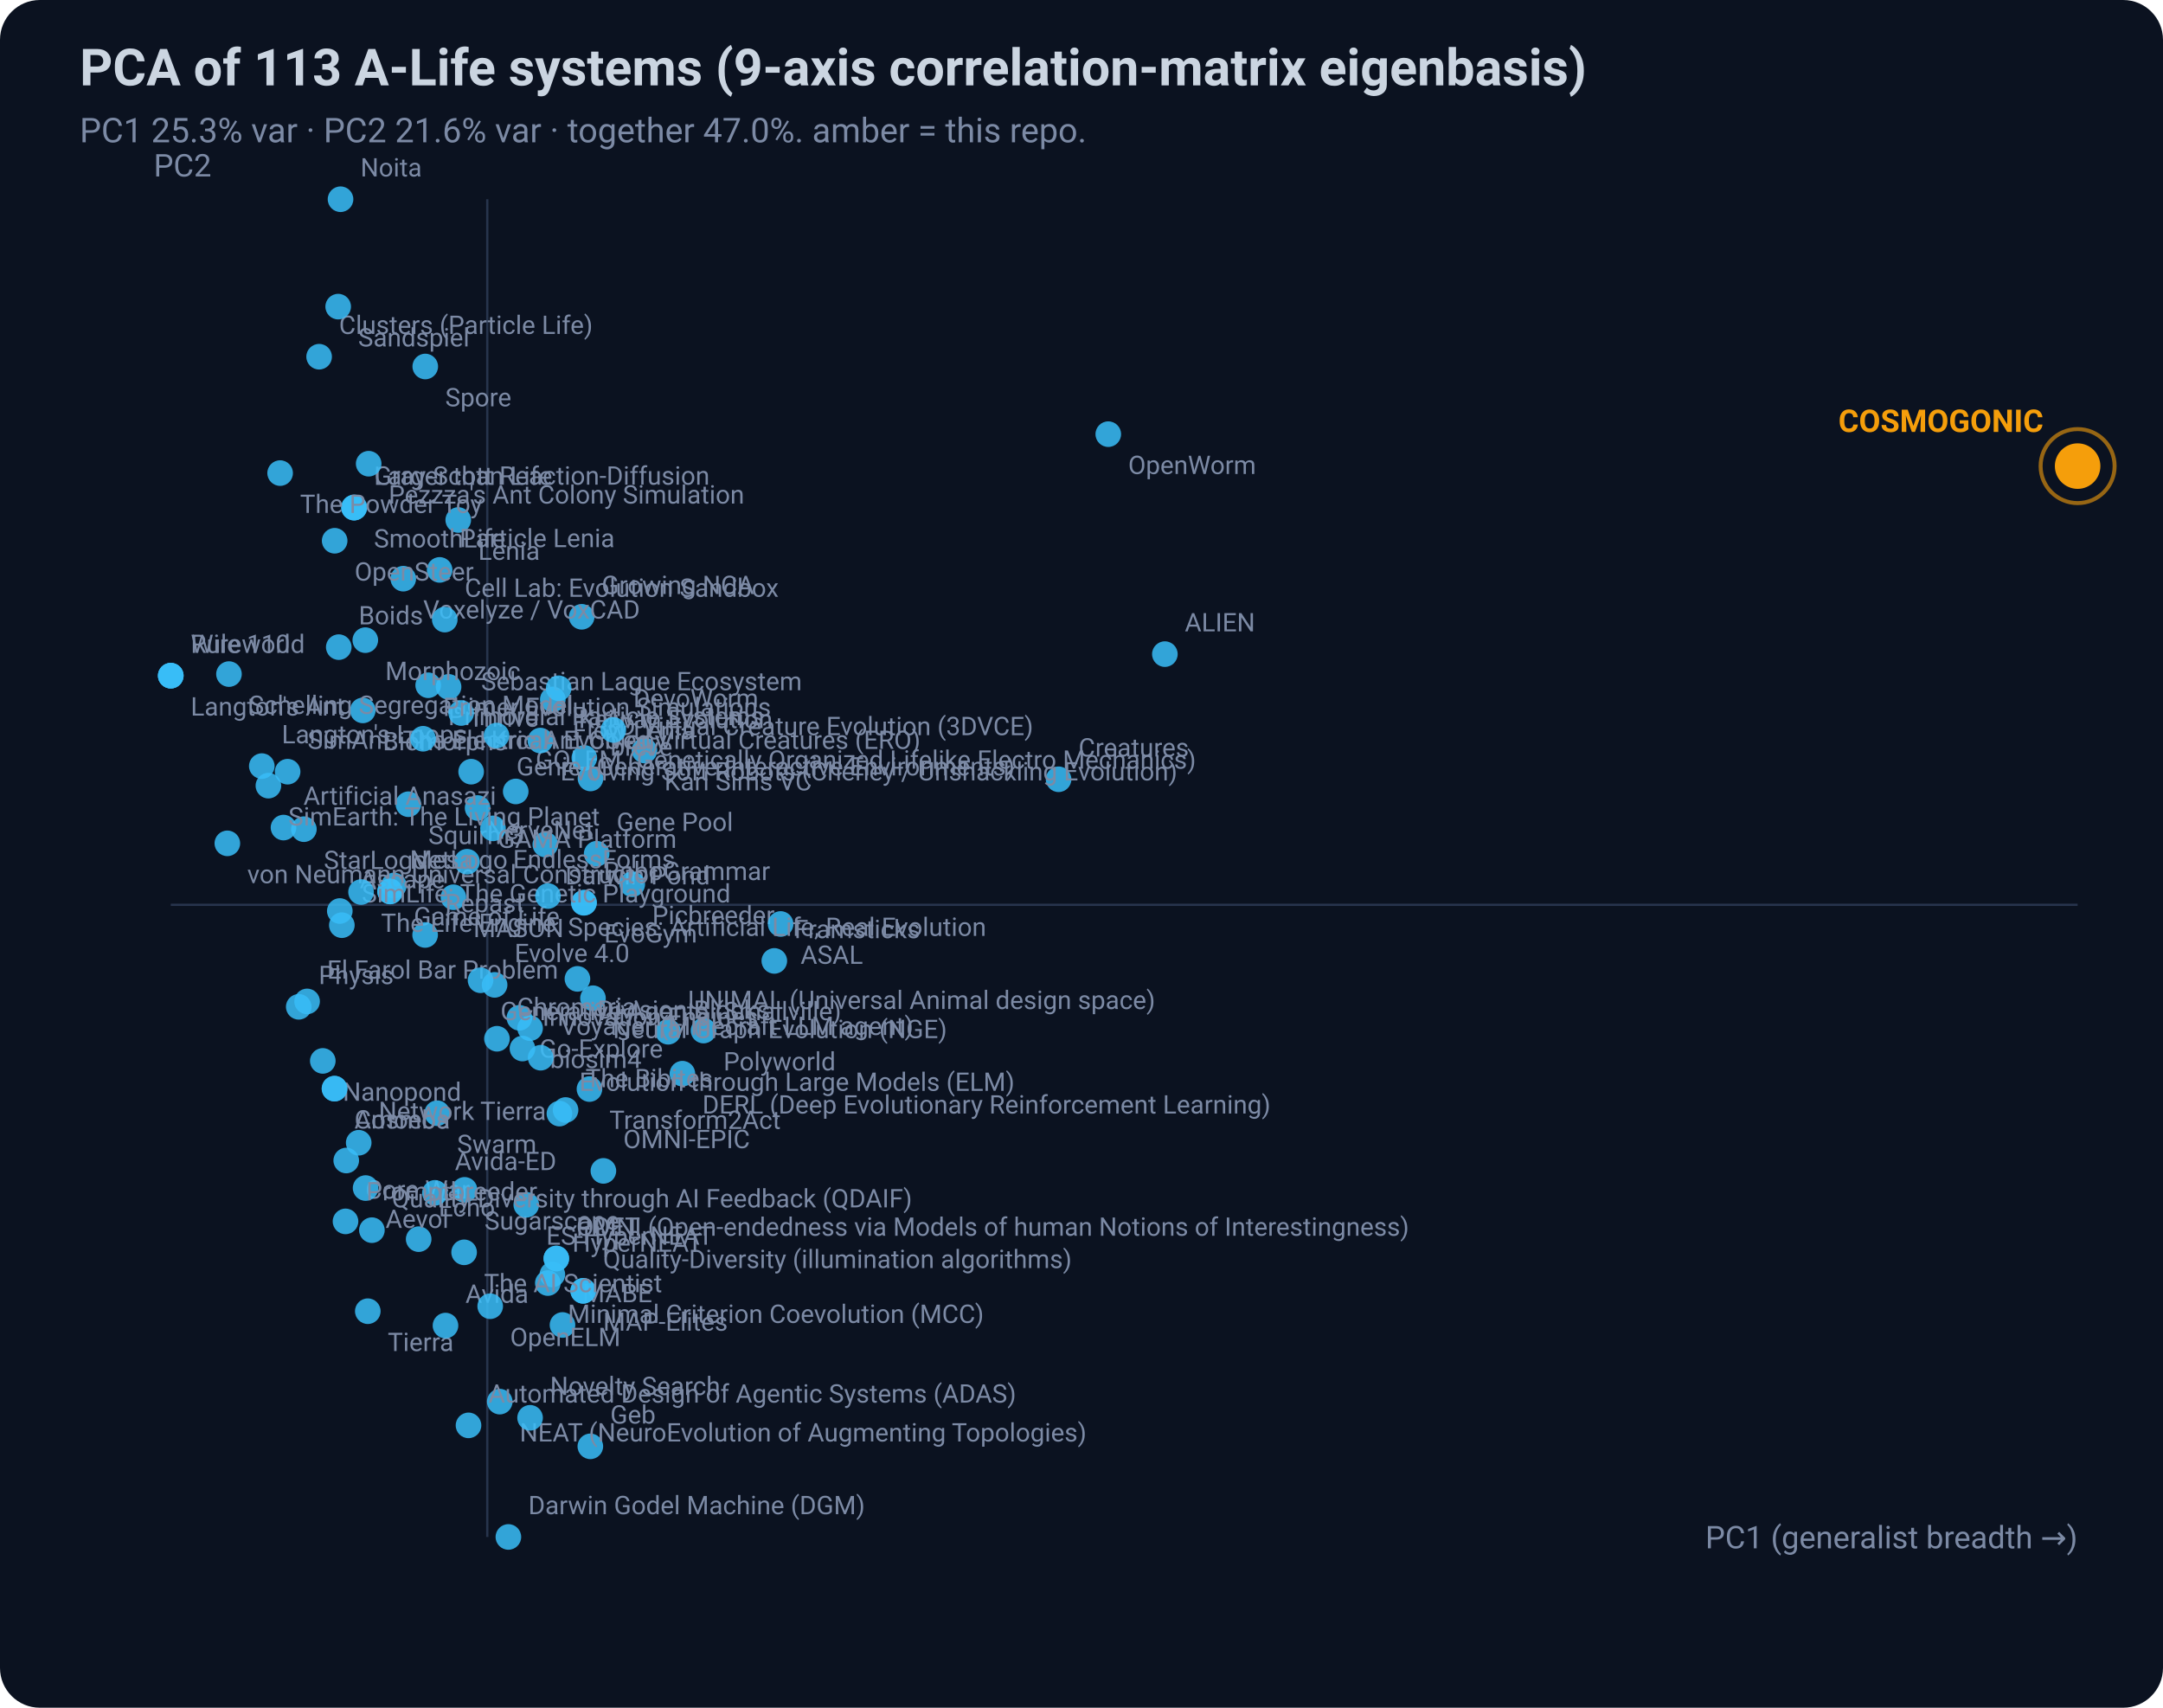
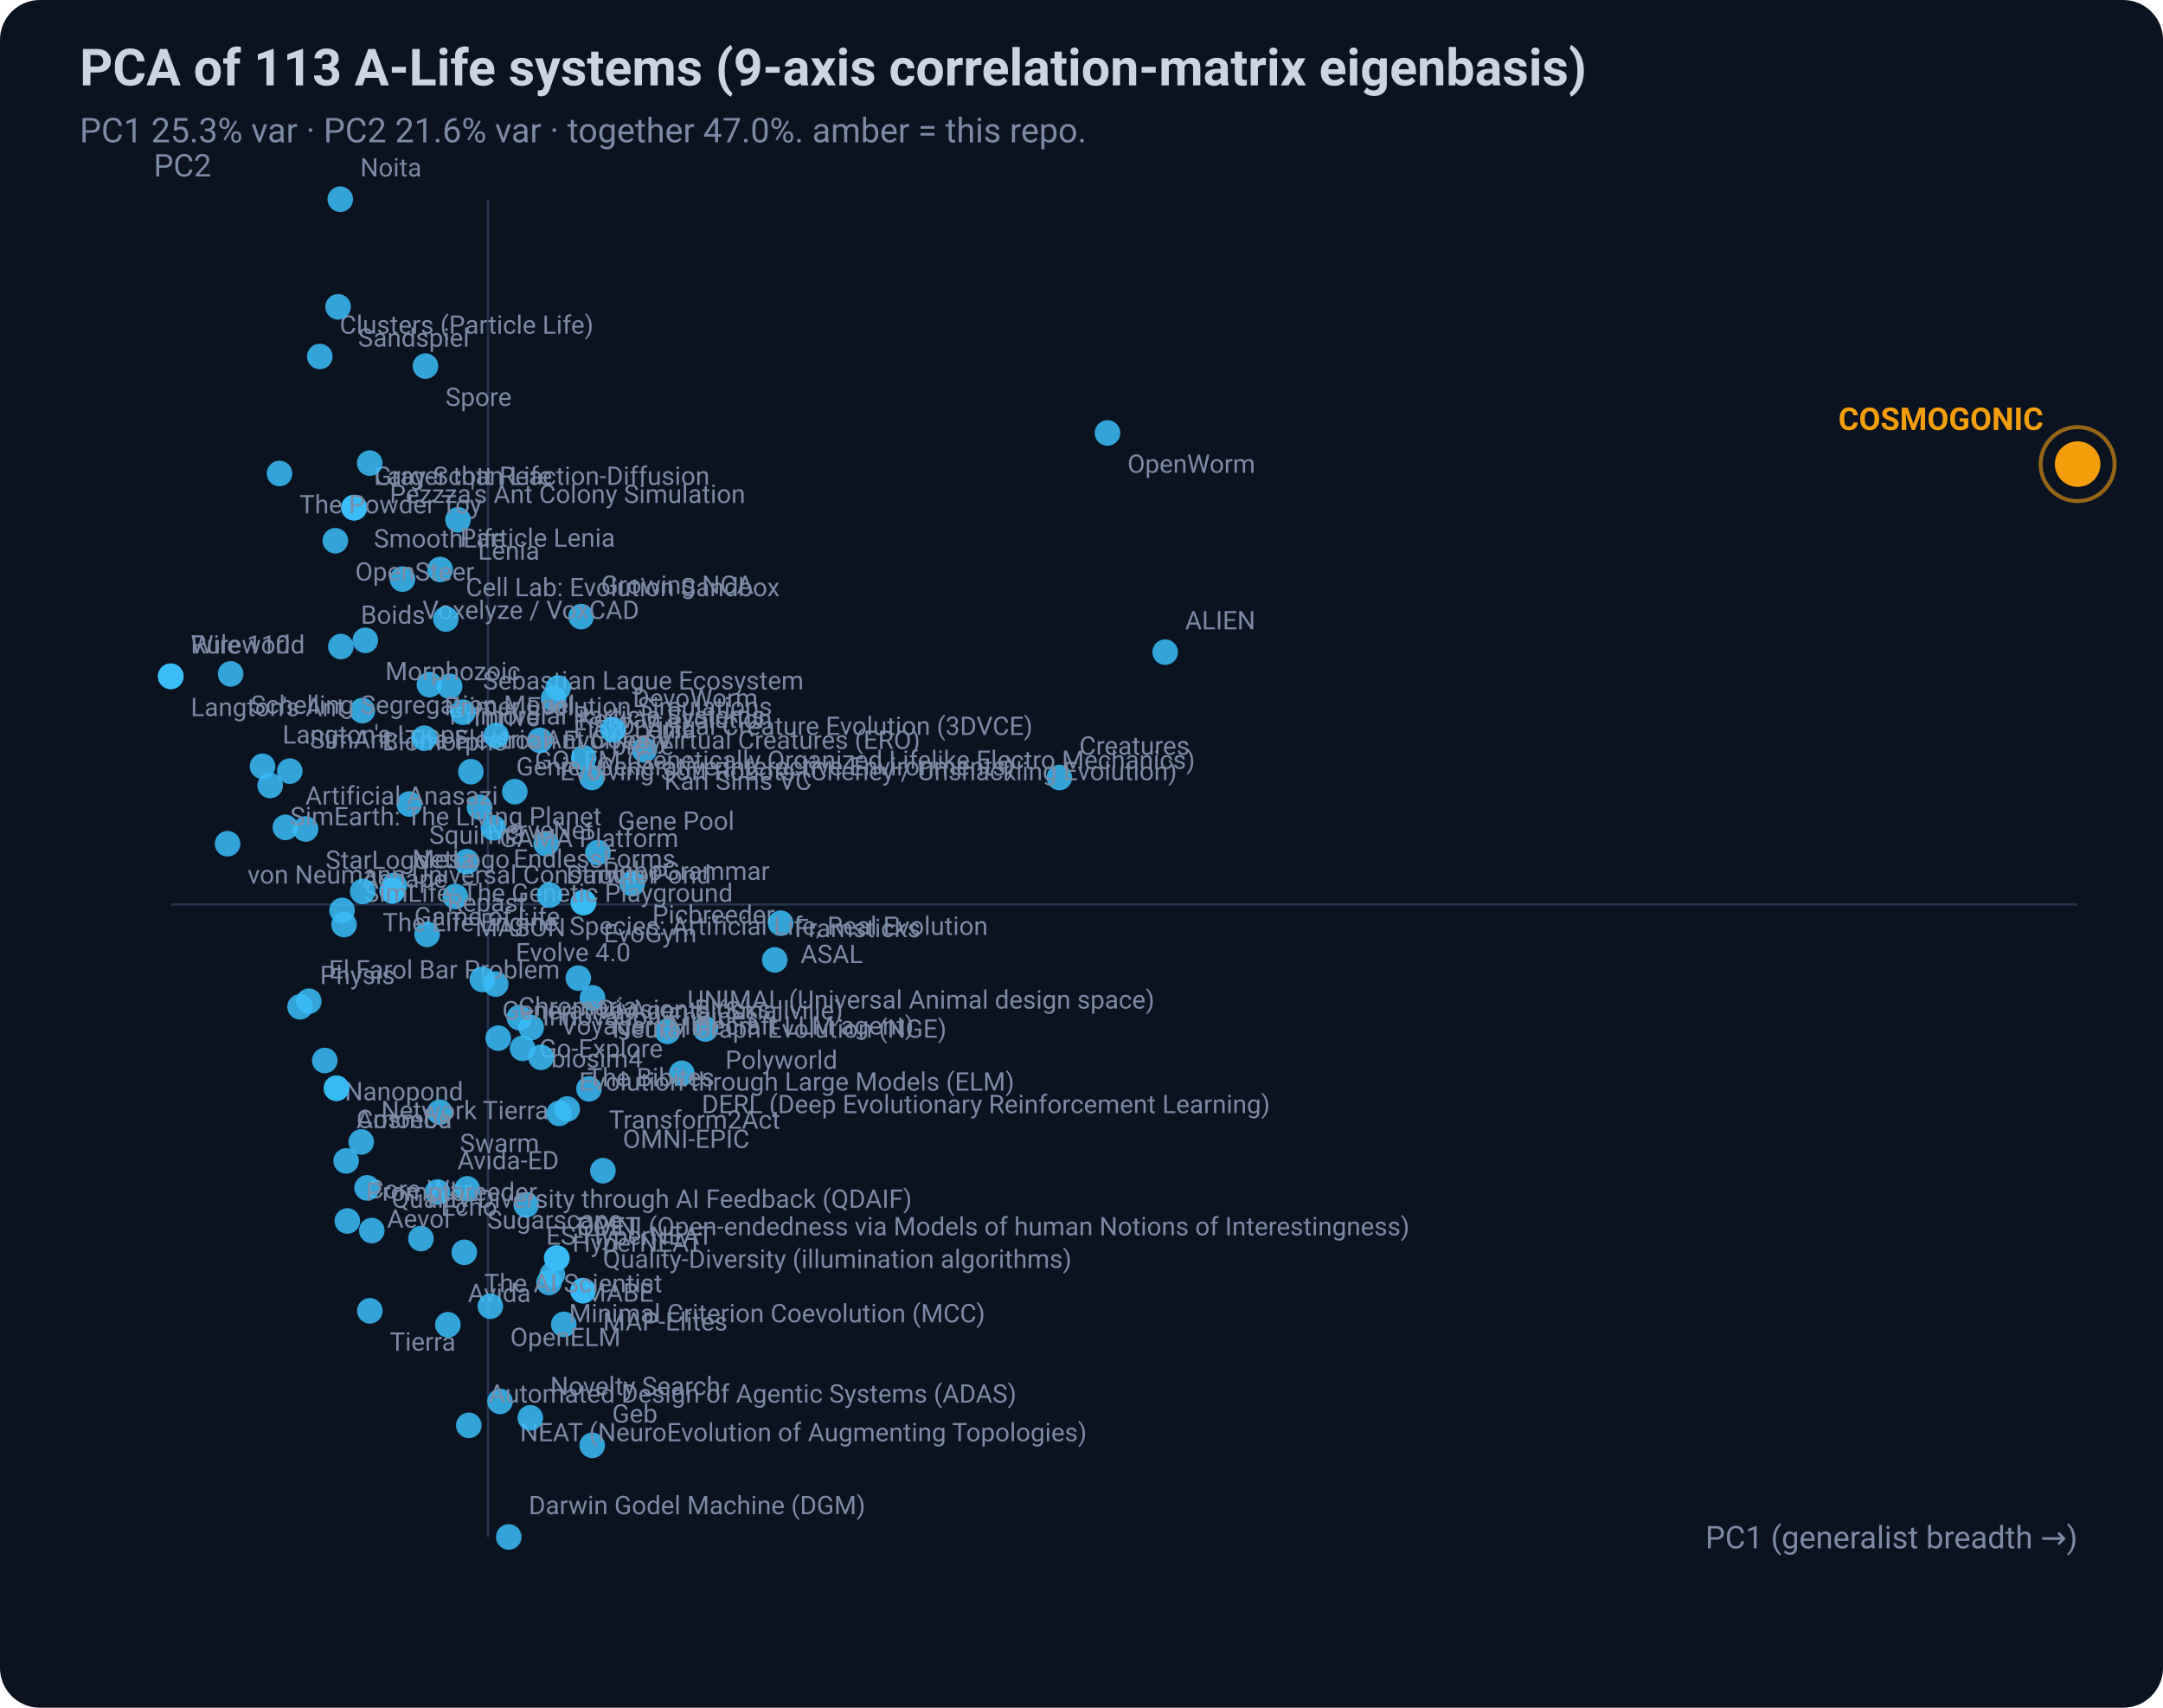
<svg xmlns="http://www.w3.org/2000/svg" viewBox="0 0 760 600" font-family="ui-sans-serif,system-ui,Segoe UI,Roboto,sans-serif" role="img" aria-label="PCA projection">
  <rect width="760" height="600" rx="14" fill="#0b1220" />
  <text x="28" y="30" fill="#cbd5e1" font-size="18" font-weight="700">PCA of 113 A-Life systems (9-axis correlation-matrix eigenbasis)</text>
  <text x="28" y="50" fill="#7c8aa5" font-size="12">PC1 25.3% var · PC2 21.6% var · together 47.0%. amber = this repo.</text>
-   <line x1="171.212" y1="70" x2="171.212" y2="540" stroke="#27344d" stroke-width="0.8" />
-   <line x1="60" y1="317.904" x2="730" y2="317.904" stroke="#27344d" stroke-width="0.8" />
+   <line x1="171.461" y1="70" x2="171.461" y2="540" stroke="#27344d" stroke-width="0.8" />
+   <line x1="60" y1="317.763" x2="730" y2="317.763" stroke="#27344d" stroke-width="0.8" />
  <text x="730" y="544" fill="#7c8aa5" font-size="11" text-anchor="end">PC1 (generalist breadth →)</text>
  <text x="54" y="62" fill="#7c8aa5" font-size="11">PC2</text>
-   <circle cx="730" cy="163.762" r="8" fill="#f59e0b" />
-   <circle cx="730" cy="163.762" r="13" fill="none" stroke="#f59e0b" stroke-width="1.4" opacity="0.6" />
-   <text x="718" y="151.762" fill="#f59e0b" font-size="11" font-weight="700" text-anchor="end">COSMOGONIC</text>
-   <circle cx="138.399" cy="311.101" r="4.5" fill="#38bdf8" opacity="0.85" />
-   <text x="145.399" y="325.101" fill="#7c8aa5" font-size="9">Game of Life</text>
-   <circle cx="119.031" cy="227.368" r="4.5" fill="#38bdf8" opacity="0.85" />
-   <text x="126.031" y="219.368" fill="#7c8aa5" font-size="9">Boids</text>
-   <circle cx="127.479" cy="249.599" r="4.5" fill="#38bdf8" opacity="0.85" />
-   <text x="134.479" y="263.599" fill="#7c8aa5" font-size="9">Biomorphs</text>
-   <circle cx="121.401" cy="429.127" r="4.5" fill="#38bdf8" opacity="0.85" />
-   <text x="128.401" y="421.127" fill="#7c8aa5" font-size="9">Core War</text>
-   <circle cx="129.23" cy="460.685" r="4.5" fill="#38bdf8" opacity="0.85" />
-   <text x="136.23" y="474.685" fill="#7c8aa5" font-size="9">Tierra</text>
-   <circle cx="156.531" cy="465.734" r="4.5" fill="#38bdf8" opacity="0.85" />
-   <text x="163.531" y="457.734" fill="#7c8aa5" font-size="9">Avida</text>
-   <circle cx="247.19" cy="362.084" r="4.5" fill="#38bdf8" opacity="0.85" />
-   <text x="254.19" y="376.084" fill="#7c8aa5" font-size="9">Polyworld</text>
-   <circle cx="272.07" cy="337.61" r="4.5" fill="#38bdf8" opacity="0.85" />
-   <text x="279.07" y="329.61" fill="#7c8aa5" font-size="9">Framsticks</text>
-   <circle cx="226.431" cy="263.694" r="4.5" fill="#38bdf8" opacity="0.85" />
-   <text x="233.431" y="277.694" fill="#7c8aa5" font-size="9">Karl Sims VC</text>
-   <circle cx="371.949" cy="273.793" r="4.5" fill="#38bdf8" opacity="0.85" />
-   <text x="378.949" y="265.793" fill="#7c8aa5" font-size="9">Creatures</text>
-   <circle cx="191.61" cy="296.725" r="4.5" fill="#38bdf8" opacity="0.85" />
-   <text x="198.61" y="310.725" fill="#7c8aa5" font-size="9">Darwin Pond</text>
-   <circle cx="209.639" cy="299.951" r="4.5" fill="#38bdf8" opacity="0.85" />
-   <text x="216.639" y="291.951" fill="#7c8aa5" font-size="9">Gene Pool</text>
-   <circle cx="163.227" cy="418.047" r="4.5" fill="#38bdf8" opacity="0.85" />
-   <text x="170.227" y="432.047" fill="#7c8aa5" font-size="9">Sugarscape</text>
-   <circle cx="147.105" cy="435.369" r="4.5" fill="#38bdf8" opacity="0.85" />
-   <text x="154.105" y="427.369" fill="#7c8aa5" font-size="9">Echo</text>
-   <circle cx="153.595" cy="391.118" r="4.5" fill="#38bdf8" opacity="0.85" />
-   <text x="160.595" y="405.118" fill="#7c8aa5" font-size="9">Swarm</text>
-   <circle cx="207.475" cy="273.512" r="4.5" fill="#38bdf8" opacity="0.85" />
-   <text x="214.475" y="265.512" fill="#7c8aa5" font-size="9">breve</text>
-   <circle cx="222.156" cy="310.68" r="4.5" fill="#38bdf8" opacity="0.85" />
-   <text x="229.156" y="324.68" fill="#7c8aa5" font-size="9">Picbreeder</text>
-   <circle cx="197.637" cy="465.524" r="4.5" fill="#38bdf8" opacity="0.85" />
-   <text x="204.637" y="457.524" fill="#7c8aa5" font-size="9">MABE</text>
-   <circle cx="161.013" cy="182.696" r="4.5" fill="#38bdf8" opacity="0.85" />
-   <text x="168.013" y="196.696" fill="#7c8aa5" font-size="9">Lenia</text>
-   <circle cx="204.385" cy="216.708" r="4.5" fill="#38bdf8" opacity="0.85" />
-   <text x="211.385" y="208.708" fill="#7c8aa5" font-size="9">Growing NCA</text>
-   <circle cx="389.411" cy="152.541" r="4.5" fill="#38bdf8" opacity="0.85" />
-   <text x="396.411" y="166.541" fill="#7c8aa5" font-size="9">OpenWorm</text>
-   <circle cx="195.473" cy="442.171" r="4.5" fill="#38bdf8" opacity="0.85" />
-   <text x="202.473" y="434.171" fill="#7c8aa5" font-size="9">POET</text>
-   <circle cx="205.26" cy="317.132" r="4.5" fill="#38bdf8" opacity="0.85" />
-   <text x="212.26" y="331.132" fill="#7c8aa5" font-size="9">EvoGym</text>
-   <circle cx="409.294" cy="229.822" r="4.5" fill="#38bdf8" opacity="0.85" />
-   <text x="416.294" y="221.822" fill="#7c8aa5" font-size="9">ALIEN</text>
-   <circle cx="274.285" cy="324.636" r="4.5" fill="#38bdf8" opacity="0.85" />
-   <text x="281.285" y="338.636" fill="#7c8aa5" font-size="9">ASAL</text>
-   <circle cx="60" cy="237.396" r="4.5" fill="#38bdf8" opacity="0.85" />
-   <text x="67" y="229.396" fill="#7c8aa5" font-size="9">Wireworld</text>
-   <circle cx="60" cy="237.396" r="4.5" fill="#38bdf8" opacity="0.85" />
-   <text x="67" y="251.396" fill="#7c8aa5" font-size="9">Langton's Ant</text>
-   <circle cx="91.988" cy="269.164" r="4.5" fill="#38bdf8" opacity="0.85" />
-   <text x="98.988" y="261.164" fill="#7c8aa5" font-size="9">Langton's Loops</text>
-   <circle cx="79.883" cy="296.304" r="4.5" fill="#38bdf8" opacity="0.85" />
-   <text x="86.883" y="310.304" fill="#7c8aa5" font-size="9">von Neumann Universal Constructor</text>
-   <circle cx="60" cy="237.396" r="4.5" fill="#38bdf8" opacity="0.85" />
-   <text x="67" y="229.396" fill="#7c8aa5" font-size="9">Rule 110</text>
-   <circle cx="124.388" cy="178.348" r="4.5" fill="#38bdf8" opacity="0.85" />
-   <text x="131.388" y="192.348" fill="#7c8aa5" font-size="9">SmoothLife</text>
-   <circle cx="124.388" cy="178.348" r="4.5" fill="#38bdf8" opacity="0.85" />
-   <text x="131.388" y="170.348" fill="#7c8aa5" font-size="9">Larger than Life</text>
-   <circle cx="194.237" cy="245.742" r="4.5" fill="#38bdf8" opacity="0.85" />
-   <text x="201.237" y="259.742" fill="#7c8aa5" font-size="9">Flow Lenia</text>
-   <circle cx="154.471" cy="200.228" r="4.5" fill="#38bdf8" opacity="0.85" />
-   <text x="161.471" y="192.228" fill="#7c8aa5" font-size="9">Particle Lenia</text>
-   <circle cx="150.453" cy="240.762" r="4.5" fill="#38bdf8" opacity="0.85" />
-   <text x="157.453" y="254.762" fill="#7c8aa5" font-size="9">Primordial Particle Systems</text>
-   <circle cx="124.543" cy="178.278" r="4.5" fill="#38bdf8" opacity="0.85" />
-   <text x="131.543" y="170.278" fill="#7c8aa5" font-size="9">Gray-Scott Reaction-Diffusion</text>
-   <circle cx="128.458" cy="417.416" r="4.5" fill="#38bdf8" opacity="0.85" />
-   <text x="135.458" y="431.416" fill="#7c8aa5" font-size="9">Aevol</text>
-   <circle cx="152.822" cy="419.099" r="4.5" fill="#38bdf8" opacity="0.85" />
-   <text x="159.822" y="411.099" fill="#7c8aa5" font-size="9">Avida-ED</text>
-   <circle cx="113.417" cy="372.744" r="4.5" fill="#38bdf8" opacity="0.85" />
-   <text x="120.417" y="386.744" fill="#7c8aa5" font-size="9">Nanopond</text>
-   <circle cx="104.969" cy="353.739" r="4.5" fill="#38bdf8" opacity="0.85" />
-   <text x="111.969" y="345.739" fill="#7c8aa5" font-size="9">Physis</text>
-   <circle cx="117.537" cy="382.492" r="4.5" fill="#38bdf8" opacity="0.85" />
-   <text x="124.537" y="396.492" fill="#7c8aa5" font-size="9">Cosmos</text>
-   <circle cx="207.424" cy="508.162" r="4.5" fill="#38bdf8" opacity="0.85" />
-   <text x="214.424" y="500.162" fill="#7c8aa5" font-size="9">Geb</text>
-   <circle cx="117.537" cy="382.492" r="4.5" fill="#38bdf8" opacity="0.85" />
-   <text x="124.537" y="396.492" fill="#7c8aa5" font-size="9">Amoeba</text>
-   <circle cx="173.787" cy="346.025" r="4.5" fill="#38bdf8" opacity="0.85" />
-   <text x="180.787" y="338.025" fill="#7c8aa5" font-size="9">Evolve 4.0</text>
-   <circle cx="143.499" cy="282.559" r="4.5" fill="#38bdf8" opacity="0.85" />
-   <text x="150.499" y="296.559" fill="#7c8aa5" font-size="9">Squirm3</text>
-   <circle cx="126.037" cy="401.497" r="4.5" fill="#38bdf8" opacity="0.85" />
-   <text x="133.037" y="393.497" fill="#7c8aa5" font-size="9">Network Tierra</text>
-   <circle cx="186.253" cy="361.243" r="4.5" fill="#38bdf8" opacity="0.85" />
-   <text x="193.253" y="375.243" fill="#7c8aa5" font-size="9">biosim4</text>
-   <circle cx="181.205" cy="278.071" r="4.5" fill="#38bdf8" opacity="0.85" />
-   <text x="188.205" y="270.071" fill="#7c8aa5" font-size="9">GOLEM (Genetically Organized Lifelike Electro Mechanics)</text>
-   <circle cx="141.696" cy="203.314" r="4.5" fill="#38bdf8" opacity="0.85" />
-   <text x="148.696" y="217.314" fill="#7c8aa5" font-size="9">Voxelyze / VoxCAD</text>
-   <circle cx="205.312" cy="266.289" r="4.5" fill="#38bdf8" opacity="0.85" />
-   <text x="212.312" y="258.289" fill="#7c8aa5" font-size="9">3D Virtual Creature Evolution (3DVCE)</text>
-   <circle cx="239.772" cy="377.232" r="4.5" fill="#38bdf8" opacity="0.85" />
-   <text x="246.772" y="391.232" fill="#7c8aa5" font-size="9">DERL (Deep Evolutionary Reinforcement Learning)</text>
-   <circle cx="234.776" cy="362.505" r="4.5" fill="#38bdf8" opacity="0.85" />
-   <text x="241.776" y="354.505" fill="#7c8aa5" font-size="9">UNIMAL (Universal Animal design space)</text>
-   <circle cx="189.859" cy="260.188" r="4.5" fill="#38bdf8" opacity="0.85" />
-   <text x="196.859" y="274.188" fill="#7c8aa5" font-size="9">Evolving Soft Robots (Cheney / Unshackling Evolution)</text>
-   <circle cx="205.106" cy="317.202" r="4.5" fill="#38bdf8" opacity="0.85" />
-   <text x="212.106" y="309.202" fill="#7c8aa5" font-size="9">RoboGrammar</text>
-   <circle cx="207.115" cy="382.632" r="4.5" fill="#38bdf8" opacity="0.85" />
-   <text x="214.115" y="396.632" fill="#7c8aa5" font-size="9">Transform2Act</text>
-   <circle cx="164.103" cy="302.756" r="4.5" fill="#38bdf8" opacity="0.85" />
-   <text x="171.103" y="294.756" fill="#7c8aa5" font-size="9">NerveNet</text>
-   <circle cx="208.351" cy="350.724" r="4.5" fill="#38bdf8" opacity="0.85" />
-   <text x="215.351" y="364.724" fill="#7c8aa5" font-size="9">Neural Graph Evolution (NGE)</text>
-   <circle cx="165.545" cy="271.128" r="4.5" fill="#38bdf8" opacity="0.85" />
-   <text x="172.545" y="263.128" fill="#7c8aa5" font-size="9">Krcah Evolved Virtual Creatures (ERO)</text>
-   <circle cx="175.59" cy="492.453" r="4.5" fill="#38bdf8" opacity="0.85" />
-   <text x="182.59" y="506.453" fill="#7c8aa5" font-size="9">NEAT (NeuroEvolution of Augmenting Topologies)</text>
-   <circle cx="194.082" cy="447.781" r="4.5" fill="#38bdf8" opacity="0.85" />
-   <text x="201.082" y="439.781" fill="#7c8aa5" font-size="9">HyperNEAT</text>
-   <circle cx="184.914" cy="423.306" r="4.5" fill="#38bdf8" opacity="0.85" />
-   <text x="191.914" y="437.306" fill="#7c8aa5" font-size="9">ES-HyperNEAT</text>
-   <circle cx="186.253" cy="498.133" r="4.5" fill="#38bdf8" opacity="0.85" />
-   <text x="193.253" y="490.133" fill="#7c8aa5" font-size="9">Novelty Search</text>
-   <circle cx="204.9" cy="453.532" r="4.5" fill="#38bdf8" opacity="0.85" />
-   <text x="211.9" y="467.532" fill="#7c8aa5" font-size="9">MAP-Elites</text>
-   <circle cx="204.9" cy="453.532" r="4.5" fill="#38bdf8" opacity="0.85" />
-   <text x="211.9" y="445.532" fill="#7c8aa5" font-size="9">Quality-Diversity (illumination algorithms)</text>
-   <circle cx="182.493" cy="357.596" r="4.5" fill="#38bdf8" opacity="0.85" />
-   <text x="189.493" y="371.596" fill="#7c8aa5" font-size="9">Go-Explore</text>
-   <circle cx="195.473" cy="442.171" r="4.5" fill="#38bdf8" opacity="0.85" />
-   <text x="202.473" y="434.171" fill="#7c8aa5" font-size="9">OMNI (Open-endedness via Models of human Notions of Interestingness)</text>
-   <circle cx="192.486" cy="450.797" r="4.5" fill="#38bdf8" opacity="0.85" />
-   <text x="199.486" y="464.797" fill="#7c8aa5" font-size="9">Minimal Criterion Coevolution (MCC)</text>
-   <circle cx="183.574" cy="368.396" r="4.5" fill="#38bdf8" opacity="0.85" />
-   <text x="190.574" y="360.396" fill="#7c8aa5" font-size="9">Innovation Engines</text>
-   <circle cx="173.221" cy="291.044" r="4.5" fill="#38bdf8" opacity="0.85" />
-   <text x="180.221" y="305.044" fill="#7c8aa5" font-size="9">EndlessForms</text>
-   <circle cx="137.06" cy="313.205" r="4.5" fill="#38bdf8" opacity="0.85" />
-   <text x="144.06" y="305.205" fill="#7c8aa5" font-size="9">NetLogo</text>
-   <circle cx="159.313" cy="315.239" r="4.5" fill="#38bdf8" opacity="0.85" />
-   <text x="166.313" y="329.239" fill="#7c8aa5" font-size="9">MASON</text>
-   <circle cx="149.371" cy="328.493" r="4.5" fill="#38bdf8" opacity="0.85" />
-   <text x="156.371" y="320.493" fill="#7c8aa5" font-size="9">Repast</text>
-   <circle cx="106.772" cy="291.325" r="4.5" fill="#38bdf8" opacity="0.85" />
-   <text x="113.772" y="305.325" fill="#7c8aa5" font-size="9">StarLogo</text>
-   <circle cx="119.392" cy="320.078" r="4.5" fill="#38bdf8" opacity="0.85" />
-   <text x="126.392" y="312.078" fill="#7c8aa5" font-size="9">Ascape</text>
-   <circle cx="167.812" cy="283.891" r="4.5" fill="#38bdf8" opacity="0.85" />
-   <text x="174.812" y="297.891" fill="#7c8aa5" font-size="9">GAMA Platform</text>
-   <circle cx="137.06" cy="313.205" r="4.5" fill="#38bdf8" opacity="0.85" />
-   <text x="144.06" y="305.205" fill="#7c8aa5" font-size="9">Mesa</text>
-   <circle cx="117.589" cy="189.99" r="4.5" fill="#38bdf8" opacity="0.85" />
-   <text x="124.589" y="203.99" fill="#7c8aa5" font-size="9">OpenSteer</text>
-   <circle cx="99.612" cy="290.764" r="4.5" fill="#38bdf8" opacity="0.85" />
-   <text x="106.612" y="282.764" fill="#7c8aa5" font-size="9">Artificial Anasazi</text>
-   <circle cx="80.45" cy="236.835" r="4.5" fill="#38bdf8" opacity="0.85" />
-   <text x="87.45" y="250.835" fill="#7c8aa5" font-size="9">Schelling Segregation Model</text>
-   <circle cx="107.905" cy="351.846" r="4.5" fill="#38bdf8" opacity="0.85" />
-   <text x="114.905" y="343.846" fill="#7c8aa5" font-size="9">El Farol Bar Problem</text>
-   <circle cx="149.423" cy="128.768" r="4.5" fill="#38bdf8" opacity="0.85" />
-   <text x="156.423" y="142.768" fill="#7c8aa5" font-size="9">Spore</text>
-   <circle cx="120.113" cy="325.057" r="4.5" fill="#38bdf8" opacity="0.85" />
-   <text x="127.113" y="317.057" fill="#7c8aa5" font-size="9">SimLife: The Genetic Playground</text>
-   <circle cx="94.306" cy="276.037" r="4.5" fill="#38bdf8" opacity="0.85" />
-   <text x="101.306" y="290.037" fill="#7c8aa5" font-size="9">SimEarth: The Living Planet</text>
-   <circle cx="101.054" cy="271.128" r="4.5" fill="#38bdf8" opacity="0.85" />
-   <text x="108.054" y="263.128" fill="#7c8aa5" font-size="9">SimAnt: The Electric Ant Colony</text>
-   <circle cx="157.613" cy="241.323" r="4.5" fill="#38bdf8" opacity="0.85" />
-   <text x="164.613" y="255.323" fill="#7c8aa5" font-size="9">Thrive</text>
-   <circle cx="156.274" cy="217.69" r="4.5" fill="#38bdf8" opacity="0.85" />
-   <text x="163.274" y="209.69" fill="#7c8aa5" font-size="9">Cell Lab: Evolution Sandbox</text>
-   <circle cx="192.537" cy="314.818" r="4.5" fill="#38bdf8" opacity="0.85" />
-   <text x="199.537" y="328.818" fill="#7c8aa5" font-size="9">Species: Artificial Life, Real Evolution</text>
-   <circle cx="198.718" cy="389.996" r="4.5" fill="#38bdf8" opacity="0.85" />
-   <text x="205.718" y="381.996" fill="#7c8aa5" font-size="9">The Bibites</text>
-   <circle cx="98.427" cy="166.216" r="4.5" fill="#38bdf8" opacity="0.85" />
-   <text x="105.427" y="180.216" fill="#7c8aa5" font-size="9">The Powder Toy</text>
-   <circle cx="119.649" cy="70" r="4.5" fill="#38bdf8" opacity="0.85" />
-   <text x="126.649" y="62" fill="#7c8aa5" font-size="9">Noita</text>
-   <circle cx="126.861" cy="313.415" r="4.5" fill="#38bdf8" opacity="0.85" />
-   <text x="133.861" y="327.415" fill="#7c8aa5" font-size="9">The Life Engine</text>
-   <circle cx="112.129" cy="125.331" r="4.5" fill="#38bdf8" opacity="0.85" />
-   <text x="119.129" y="117.331" fill="#7c8aa5" font-size="9">Clusters (Particle Life)</text>
-   <circle cx="118.825" cy="107.729" r="4.5" fill="#38bdf8" opacity="0.85" />
-   <text x="125.825" y="121.729" fill="#7c8aa5" font-size="9">Sandspiel</text>
-   <circle cx="162.043" cy="250.51" r="4.5" fill="#38bdf8" opacity="0.85" />
-   <text x="169.043" y="242.51" fill="#7c8aa5" font-size="9">Sebastian Lague Ecosystem</text>
-   <circle cx="129.539" cy="162.92" r="4.5" fill="#38bdf8" opacity="0.85" />
-   <text x="136.539" y="176.92" fill="#7c8aa5" font-size="9">Pezzza's Ant Colony Simulation</text>
-   <circle cx="148.65" cy="259.557" r="4.5" fill="#38bdf8" opacity="0.85" />
-   <text x="155.65" y="251.557" fill="#7c8aa5" font-size="9">Primer Evolution Simulations</text>
-   <circle cx="196.297" cy="241.814" r="4.5" fill="#38bdf8" opacity="0.85" />
-   <text x="203.297" y="255.814" fill="#7c8aa5" font-size="9">Keiwan Evolution</text>
-   <circle cx="215.511" cy="256.471" r="4.5" fill="#38bdf8" opacity="0.85" />
-   <text x="222.511" y="248.471" fill="#7c8aa5" font-size="9">DevoWorm</text>
-   <circle cx="128.355" cy="224.913" r="4.5" fill="#38bdf8" opacity="0.85" />
-   <text x="135.355" y="238.913" fill="#7c8aa5" font-size="9">Morphozoic</text>
-   <circle cx="174.611" cy="364.96" r="4.5" fill="#38bdf8" opacity="0.85" />
-   <text x="181.611" y="356.96" fill="#7c8aa5" font-size="9">Chromaria</text>
-   <circle cx="202.891" cy="343.921" r="4.5" fill="#38bdf8" opacity="0.85" />
-   <text x="209.891" y="357.921" fill="#7c8aa5" font-size="9">Division Blocks</text>
-   <circle cx="189.962" cy="371.622" r="4.5" fill="#38bdf8" opacity="0.85" />
-   <text x="196.962" y="363.622" fill="#7c8aa5" font-size="9">Voyager (Minecraft LLM agent)</text>
-   <circle cx="168.842" cy="344.412" r="4.5" fill="#38bdf8" opacity="0.85" />
-   <text x="175.842" y="358.412" fill="#7c8aa5" font-size="9">Generative Agents (Smallville)</text>
-   <circle cx="212.008" cy="411.385" r="4.5" fill="#38bdf8" opacity="0.85" />
-   <text x="219.008" y="403.385" fill="#7c8aa5" font-size="9">OMNI-EPIC</text>
-   <circle cx="174.457" cy="258.435" r="4.5" fill="#38bdf8" opacity="0.85" />
-   <text x="181.457" y="272.435" fill="#7c8aa5" font-size="9">Genie (Generative Interactive Environments)</text>
-   <circle cx="196.555" cy="391.258" r="4.5" fill="#38bdf8" opacity="0.85" />
-   <text x="203.555" y="383.258" fill="#7c8aa5" font-size="9">Evolution through Large Models (ELM)</text>
-   <circle cx="172.242" cy="458.932" r="4.5" fill="#38bdf8" opacity="0.85" />
-   <text x="179.242" y="472.932" fill="#7c8aa5" font-size="9">OpenELM</text>
-   <circle cx="164.618" cy="500.798" r="4.5" fill="#38bdf8" opacity="0.85" />
-   <text x="171.618" y="492.798" fill="#7c8aa5" font-size="9">Automated Design of Agentic Systems (ADAS)</text>
-   <circle cx="163.073" cy="439.997" r="4.5" fill="#38bdf8" opacity="0.85" />
-   <text x="170.073" y="453.997" fill="#7c8aa5" font-size="9">The AI Scientist</text>
-   <circle cx="178.629" cy="540" r="4.5" fill="#38bdf8" opacity="0.85" />
-   <text x="185.629" y="532" fill="#7c8aa5" font-size="9">Darwin Godel Machine (DGM)</text>
-   <circle cx="121.658" cy="407.738" r="4.5" fill="#38bdf8" opacity="0.85" />
-   <text x="128.658" y="421.738" fill="#7c8aa5" font-size="9">Promptbreeder</text>
-   <circle cx="130.673" cy="432.213" r="4.5" fill="#38bdf8" opacity="0.85" />
-   <text x="137.673" y="424.213" fill="#7c8aa5" font-size="9">Quality-Diversity through AI Feedback (QDAIF)</text>
+   <circle cx="730" cy="163.06" r="8" fill="#f59e0b" />
+   <circle cx="730" cy="163.06" r="13" fill="none" stroke="#f59e0b" stroke-width="1.4" opacity="0.6" />
+   <text x="718" y="151.06" fill="#f59e0b" font-size="11" font-weight="700" text-anchor="end">COSMOGONIC</text>
+   <circle cx="138.542" cy="311.101" r="4.5" fill="#38bdf8" opacity="0.85" />
+   <text x="145.542" y="325.101" fill="#7c8aa5" font-size="9">Game of Life</text>
+   <circle cx="119.768" cy="227.158" r="4.5" fill="#38bdf8" opacity="0.85" />
+   <text x="126.768" y="219.158" fill="#7c8aa5" font-size="9">Boids</text>
+   <circle cx="127.329" cy="249.669" r="4.5" fill="#38bdf8" opacity="0.85" />
+   <text x="134.329" y="263.669" fill="#7c8aa5" font-size="9">Biomorphs</text>
+   <circle cx="122.031" cy="428.987" r="4.5" fill="#38bdf8" opacity="0.85" />
+   <text x="129.031" y="420.987" fill="#7c8aa5" font-size="9">Core War</text>
+   <circle cx="129.952" cy="460.545" r="4.5" fill="#38bdf8" opacity="0.85" />
+   <text x="136.952" y="474.545" fill="#7c8aa5" font-size="9">Tierra</text>
+   <circle cx="157.368" cy="465.454" r="4.5" fill="#38bdf8" opacity="0.85" />
+   <text x="164.368" y="457.454" fill="#7c8aa5" font-size="9">Avida</text>
+   <circle cx="247.843" cy="361.523" r="4.5" fill="#38bdf8" opacity="0.85" />
+   <text x="254.843" y="375.523" fill="#7c8aa5" font-size="9">Polyworld</text>
+   <circle cx="272.223" cy="337.259" r="4.5" fill="#38bdf8" opacity="0.85" />
+   <text x="279.223" y="329.259" fill="#7c8aa5" font-size="9">Framsticks</text>
+   <circle cx="226.394" cy="263.484" r="4.5" fill="#38bdf8" opacity="0.85" />
+   <text x="233.394" y="277.484" fill="#7c8aa5" font-size="9">Karl Sims VC</text>
+   <circle cx="372.214" cy="273.162" r="4.5" fill="#38bdf8" opacity="0.85" />
+   <text x="379.214" y="265.162" fill="#7c8aa5" font-size="9">Creatures</text>
+   <circle cx="191.932" cy="296.444" r="4.5" fill="#38bdf8" opacity="0.85" />
+   <text x="198.932" y="310.444" fill="#7c8aa5" font-size="9">Darwin Pond</text>
+   <circle cx="210.089" cy="299.53" r="4.5" fill="#38bdf8" opacity="0.85" />
+   <text x="217.089" y="291.53" fill="#7c8aa5" font-size="9">Gene Pool</text>
+   <circle cx="164.157" cy="417.696" r="4.5" fill="#38bdf8" opacity="0.85" />
+   <text x="171.157" y="431.696" fill="#7c8aa5" font-size="9">Sugarscape</text>
+   <circle cx="147.903" cy="435.158" r="4.5" fill="#38bdf8" opacity="0.85" />
+   <text x="154.903" y="427.158" fill="#7c8aa5" font-size="9">Echo</text>
+   <circle cx="154.539" cy="390.767" r="4.5" fill="#38bdf8" opacity="0.85" />
+   <text x="161.539" y="404.767" fill="#7c8aa5" font-size="9">Swarm</text>
+   <circle cx="207.929" cy="273.162" r="4.5" fill="#38bdf8" opacity="0.85" />
+   <text x="214.929" y="265.162" fill="#7c8aa5" font-size="9">breve</text>
+   <circle cx="222.176" cy="310.47" r="4.5" fill="#38bdf8" opacity="0.85" />
+   <text x="229.176" y="324.47" fill="#7c8aa5" font-size="9">Picbreeder</text>
+   <circle cx="198.105" cy="465.313" r="4.5" fill="#38bdf8" opacity="0.85" />
+   <text x="205.105" y="457.313" fill="#7c8aa5" font-size="9">MABE</text>
+   <circle cx="160.917" cy="182.626" r="4.5" fill="#38bdf8" opacity="0.85" />
+   <text x="167.917" y="196.626" fill="#7c8aa5" font-size="9">Lenia</text>
+   <circle cx="204.174" cy="216.638" r="4.5" fill="#38bdf8" opacity="0.85" />
+   <text x="211.174" y="208.638" fill="#7c8aa5" font-size="9">Growing NCA</text>
+   <circle cx="389.136" cy="152.12" r="4.5" fill="#38bdf8" opacity="0.85" />
+   <text x="396.136" y="166.12" fill="#7c8aa5" font-size="9">OpenWorm</text>
+   <circle cx="195.636" cy="442.031" r="4.5" fill="#38bdf8" opacity="0.85" />
+   <text x="202.636" y="434.031" fill="#7c8aa5" font-size="9">POET</text>
+   <circle cx="205.1" cy="317.062" r="4.5" fill="#38bdf8" opacity="0.85" />
+   <text x="212.1" y="331.062" fill="#7c8aa5" font-size="9">EvoGym</text>
+   <circle cx="409.402" cy="229.121" r="4.5" fill="#38bdf8" opacity="0.85" />
+   <text x="416.402" y="221.121" fill="#7c8aa5" font-size="9">ALIEN</text>
+   <circle cx="274.281" cy="324.355" r="4.5" fill="#38bdf8" opacity="0.85" />
+   <text x="281.281" y="338.355" fill="#7c8aa5" font-size="9">ASAL</text>
+   <circle cx="60" cy="237.607" r="4.5" fill="#38bdf8" opacity="0.85" />
+   <text x="67" y="229.607" fill="#7c8aa5" font-size="9">Wireworld</text>
+   <circle cx="60" cy="237.607" r="4.5" fill="#38bdf8" opacity="0.85" />
+   <text x="67" y="251.607" fill="#7c8aa5" font-size="9">Langton's Ant</text>
+   <circle cx="92.25" cy="269.235" r="4.5" fill="#38bdf8" opacity="0.85" />
+   <text x="99.25" y="261.235" fill="#7c8aa5" font-size="9">Langton's Loops</text>
+   <circle cx="79.957" cy="296.444" r="4.5" fill="#38bdf8" opacity="0.85" />
+   <text x="86.957" y="310.444" fill="#7c8aa5" font-size="9">von Neumann Universal Constructor</text>
+   <circle cx="60" cy="237.607" r="4.5" fill="#38bdf8" opacity="0.85" />
+   <text x="67" y="229.607" fill="#7c8aa5" font-size="9">Rule 110</text>
+   <circle cx="124.346" cy="178.348" r="4.5" fill="#38bdf8" opacity="0.85" />
+   <text x="131.346" y="192.348" fill="#7c8aa5" font-size="9">SmoothLife</text>
+   <circle cx="124.346" cy="178.348" r="4.5" fill="#38bdf8" opacity="0.85" />
+   <text x="131.346" y="170.348" fill="#7c8aa5" font-size="9">Larger than Life</text>
+   <circle cx="194.504" cy="245.391" r="4.5" fill="#38bdf8" opacity="0.85" />
+   <text x="201.504" y="259.391" fill="#7c8aa5" font-size="9">Flow Lenia</text>
+   <circle cx="154.641" cy="200.088" r="4.5" fill="#38bdf8" opacity="0.85" />
+   <text x="161.641" y="192.088" fill="#7c8aa5" font-size="9">Particle Lenia</text>
+   <circle cx="150.887" cy="240.552" r="4.5" fill="#38bdf8" opacity="0.85" />
+   <text x="157.887" y="254.552" fill="#7c8aa5" font-size="9">Primordial Particle Systems</text>
+   <circle cx="124.552" cy="178.348" r="4.5" fill="#38bdf8" opacity="0.85" />
+   <text x="131.552" y="170.348" fill="#7c8aa5" font-size="9">Gray-Scott Reaction-Diffusion</text>
+   <circle cx="128.975" cy="417.346" r="4.5" fill="#38bdf8" opacity="0.85" />
+   <text x="135.975" y="431.346" fill="#7c8aa5" font-size="9">Aevol</text>
+   <circle cx="153.716" cy="418.818" r="4.5" fill="#38bdf8" opacity="0.85" />
+   <text x="160.716" y="410.818" fill="#7c8aa5" font-size="9">Avida-ED</text>
+   <circle cx="114.11" cy="372.604" r="4.5" fill="#38bdf8" opacity="0.85" />
+   <text x="121.11" y="386.604" fill="#7c8aa5" font-size="9">Nanopond</text>
+   <circle cx="105.418" cy="353.739" r="4.5" fill="#38bdf8" opacity="0.85" />
+   <text x="112.418" y="345.739" fill="#7c8aa5" font-size="9">Physis</text>
+   <circle cx="118.225" cy="382.352" r="4.5" fill="#38bdf8" opacity="0.85" />
+   <text x="125.225" y="396.352" fill="#7c8aa5" font-size="9">Cosmos</text>
+   <circle cx="208.083" cy="507.811" r="4.5" fill="#38bdf8" opacity="0.85" />
+   <text x="215.083" y="499.811" fill="#7c8aa5" font-size="9">Geb</text>
+   <circle cx="118.225" cy="382.352" r="4.5" fill="#38bdf8" opacity="0.85" />
+   <text x="125.225" y="396.352" fill="#7c8aa5" font-size="9">Amoeba</text>
+   <circle cx="174.187" cy="345.745" r="4.5" fill="#38bdf8" opacity="0.85" />
+   <text x="181.187" y="337.745" fill="#7c8aa5" font-size="9">Evolve 4.0</text>
+   <circle cx="143.789" cy="282.489" r="4.5" fill="#38bdf8" opacity="0.85" />
+   <text x="150.789" y="296.489" fill="#7c8aa5" font-size="9">Squirm3</text>
+   <circle cx="126.918" cy="401.216" r="4.5" fill="#38bdf8" opacity="0.85" />
+   <text x="133.918" y="393.216" fill="#7c8aa5" font-size="9">Network Tierra</text>
+   <circle cx="186.634" cy="361.033" r="4.5" fill="#38bdf8" opacity="0.85" />
+   <text x="193.634" y="375.033" fill="#7c8aa5" font-size="9">biosim4</text>
+   <circle cx="180.874" cy="278.141" r="4.5" fill="#38bdf8" opacity="0.85" />
+   <text x="187.874" y="270.141" fill="#7c8aa5" font-size="9">GOLEM (Genetically Organized Lifelike Electro Mechanics)</text>
+   <circle cx="141.423" cy="203.454" r="4.5" fill="#38bdf8" opacity="0.85" />
+   <text x="148.423" y="217.454" fill="#7c8aa5" font-size="9">Voxelyze / VoxCAD</text>
+   <circle cx="205.1" cy="266.219" r="4.5" fill="#38bdf8" opacity="0.85" />
+   <text x="212.1" y="258.219" fill="#7c8aa5" font-size="9">3D Virtual Creature Evolution (3DVCE)</text>
+   <circle cx="239.562" cy="377.092" r="4.5" fill="#38bdf8" opacity="0.85" />
+   <text x="246.562" y="391.092" fill="#7c8aa5" font-size="9">DERL (Deep Evolutionary Reinforcement Learning)</text>
+   <circle cx="234.521" cy="362.365" r="4.5" fill="#38bdf8" opacity="0.85" />
+   <text x="241.521" y="354.365" fill="#7c8aa5" font-size="9">UNIMAL (Universal Animal design space)</text>
+   <circle cx="189.721" cy="260.118" r="4.5" fill="#38bdf8" opacity="0.85" />
+   <text x="196.721" y="274.118" fill="#7c8aa5" font-size="9">Evolving Soft Robots (Cheney / Unshackling Evolution)</text>
+   <circle cx="204.945" cy="317.132" r="4.5" fill="#38bdf8" opacity="0.85" />
+   <text x="211.945" y="309.132" fill="#7c8aa5" font-size="9">RoboGrammar</text>
+   <circle cx="206.951" cy="382.562" r="4.5" fill="#38bdf8" opacity="0.85" />
+   <text x="213.951" y="396.562" fill="#7c8aa5" font-size="9">Transform2Act</text>
+   <circle cx="164.003" cy="302.756" r="4.5" fill="#38bdf8" opacity="0.85" />
+   <text x="171.003" y="294.756" fill="#7c8aa5" font-size="9">NerveNet</text>
+   <circle cx="208.186" cy="350.583" r="4.5" fill="#38bdf8" opacity="0.85" />
+   <text x="215.186" y="364.583" fill="#7c8aa5" font-size="9">Neural Graph Evolution (NGE)</text>
+   <circle cx="165.443" cy="271.128" r="4.5" fill="#38bdf8" opacity="0.85" />
+   <text x="172.443" y="263.128" fill="#7c8aa5" font-size="9">Krcah Evolved Virtual Creatures (ERO)</text>
+   <circle cx="175.679" cy="492.383" r="4.5" fill="#38bdf8" opacity="0.85" />
+   <text x="182.679" y="506.383" fill="#7c8aa5" font-size="9">NEAT (NeuroEvolution of Augmenting Topologies)</text>
+   <circle cx="194.093" cy="447.781" r="4.5" fill="#38bdf8" opacity="0.85" />
+   <text x="201.093" y="439.781" fill="#7c8aa5" font-size="9">HyperNEAT</text>
+   <circle cx="184.886" cy="423.306" r="4.5" fill="#38bdf8" opacity="0.85" />
+   <text x="191.886" y="437.306" fill="#7c8aa5" font-size="9">ES-HyperNEAT</text>
+   <circle cx="186.326" cy="498.133" r="4.5" fill="#38bdf8" opacity="0.85" />
+   <text x="193.326" y="490.133" fill="#7c8aa5" font-size="9">Novelty Search</text>
+   <circle cx="204.843" cy="453.462" r="4.5" fill="#38bdf8" opacity="0.85" />
+   <text x="211.843" y="467.462" fill="#7c8aa5" font-size="9">MAP-Elites</text>
+   <circle cx="204.843" cy="453.462" r="4.5" fill="#38bdf8" opacity="0.85" />
+   <text x="211.843" y="445.462" fill="#7c8aa5" font-size="9">Quality-Diversity (illumination algorithms)</text>
+   <circle cx="182.468" cy="357.526" r="4.5" fill="#38bdf8" opacity="0.85" />
+   <text x="189.468" y="371.526" fill="#7c8aa5" font-size="9">Go-Explore</text>
+   <circle cx="195.636" cy="442.031" r="4.5" fill="#38bdf8" opacity="0.85" />
+   <text x="202.636" y="434.031" fill="#7c8aa5" font-size="9">OMNI (Open-endedness via Models of human Notions of Interestingness)</text>
+   <circle cx="192.91" cy="450.586" r="4.5" fill="#38bdf8" opacity="0.85" />
+   <text x="199.91" y="464.586" fill="#7c8aa5" font-size="9">Minimal Criterion Coevolution (MCC)</text>
+   <circle cx="183.6" cy="368.326" r="4.5" fill="#38bdf8" opacity="0.85" />
+   <text x="190.6" y="360.326" fill="#7c8aa5" font-size="9">Innovation Engines</text>
+   <circle cx="173.364" cy="290.834" r="4.5" fill="#38bdf8" opacity="0.85" />
+   <text x="180.364" y="304.834" fill="#7c8aa5" font-size="9">EndlessForms</text>
+   <circle cx="137.822" cy="312.995" r="4.5" fill="#38bdf8" opacity="0.85" />
+   <text x="144.822" y="304.995" fill="#7c8aa5" font-size="9">NetLogo</text>
+   <circle cx="159.991" cy="314.958" r="4.5" fill="#38bdf8" opacity="0.85" />
+   <text x="166.991" y="328.958" fill="#7c8aa5" font-size="9">MASON</text>
+   <circle cx="150.064" cy="328.283" r="4.5" fill="#38bdf8" opacity="0.85" />
+   <text x="157.064" y="320.283" fill="#7c8aa5" font-size="9">Repast</text>
+   <circle cx="107.372" cy="291.255" r="4.5" fill="#38bdf8" opacity="0.85" />
+   <text x="114.372" y="305.255" fill="#7c8aa5" font-size="9">StarLogo</text>
+   <circle cx="120.18" cy="319.867" r="4.5" fill="#38bdf8" opacity="0.85" />
+   <text x="127.18" y="311.867" fill="#7c8aa5" font-size="9">Ascape</text>
+   <circle cx="168.478" cy="283.611" r="4.5" fill="#38bdf8" opacity="0.85" />
+   <text x="175.478" y="297.611" fill="#7c8aa5" font-size="9">GAMA Platform</text>
+   <circle cx="137.822" cy="312.995" r="4.5" fill="#38bdf8" opacity="0.85" />
+   <text x="144.822" y="304.995" fill="#7c8aa5" font-size="9">Mesa</text>
+   <circle cx="117.814" cy="189.99" r="4.5" fill="#38bdf8" opacity="0.85" />
+   <text x="124.814" y="203.99" fill="#7c8aa5" font-size="9">OpenSteer</text>
+   <circle cx="100.274" cy="290.694" r="4.5" fill="#38bdf8" opacity="0.85" />
+   <text x="107.274" y="282.694" fill="#7c8aa5" font-size="9">Artificial Anasazi</text>
+   <circle cx="81.037" cy="236.765" r="4.5" fill="#38bdf8" opacity="0.85" />
+   <text x="88.037" y="250.765" fill="#7c8aa5" font-size="9">Schelling Segregation Model</text>
+   <circle cx="108.504" cy="351.776" r="4.5" fill="#38bdf8" opacity="0.85" />
+   <text x="115.504" y="343.776" fill="#7c8aa5" font-size="9">El Farol Bar Problem</text>
+   <circle cx="149.498" cy="128.627" r="4.5" fill="#38bdf8" opacity="0.85" />
+   <text x="156.498" y="142.627" fill="#7c8aa5" font-size="9">Spore</text>
+   <circle cx="120.9" cy="324.846" r="4.5" fill="#38bdf8" opacity="0.85" />
+   <text x="127.9" y="316.846" fill="#7c8aa5" font-size="9">SimLife: The Genetic Playground</text>
+   <circle cx="94.925" cy="275.967" r="4.5" fill="#38bdf8" opacity="0.85" />
+   <text x="101.925" y="289.967" fill="#7c8aa5" font-size="9">SimEarth: The Living Planet</text>
+   <circle cx="101.817" cy="270.918" r="4.5" fill="#38bdf8" opacity="0.85" />
+   <text x="108.817" y="262.918" fill="#7c8aa5" font-size="9">SimAnt: The Electric Ant Colony</text>
+   <circle cx="157.985" cy="241.113" r="4.5" fill="#38bdf8" opacity="0.85" />
+   <text x="164.985" y="255.113" fill="#7c8aa5" font-size="9">Thrive</text>
+   <circle cx="156.647" cy="217.48" r="4.5" fill="#38bdf8" opacity="0.85" />
+   <text x="163.647" y="209.48" fill="#7c8aa5" font-size="9">Cell Lab: Evolution Sandbox</text>
+   <circle cx="193.115" cy="314.467" r="4.5" fill="#38bdf8" opacity="0.85" />
+   <text x="200.115" y="328.467" fill="#7c8aa5" font-size="9">Species: Artificial Life, Real Evolution</text>
+   <circle cx="199.288" cy="389.645" r="4.5" fill="#38bdf8" opacity="0.85" />
+   <text x="206.288" y="381.645" fill="#7c8aa5" font-size="9">The Bibites</text>
+   <circle cx="98.217" cy="166.356" r="4.5" fill="#38bdf8" opacity="0.85" />
+   <text x="105.217" y="180.356" fill="#7c8aa5" font-size="9">The Powder Toy</text>
+   <circle cx="119.562" cy="70" r="4.5" fill="#38bdf8" opacity="0.85" />
+   <text x="126.562" y="62" fill="#7c8aa5" font-size="9">Noita</text>
+   <circle cx="127.432" cy="313.205" r="4.5" fill="#38bdf8" opacity="0.85" />
+   <text x="134.432" y="327.205" fill="#7c8aa5" font-size="9">The Life Engine</text>
+   <circle cx="112.361" cy="125.261" r="4.5" fill="#38bdf8" opacity="0.85" />
+   <text x="119.361" y="117.261" fill="#7c8aa5" font-size="9">Clusters (Particle Life)</text>
+   <circle cx="118.791" cy="107.799" r="4.5" fill="#38bdf8" opacity="0.85" />
+   <text x="125.791" y="121.799" fill="#7c8aa5" font-size="9">Sandspiel</text>
+   <circle cx="162.665" cy="250.23" r="4.5" fill="#38bdf8" opacity="0.85" />
+   <text x="169.665" y="242.23" fill="#7c8aa5" font-size="9">Sebastian Lague Ecosystem</text>
+   <circle cx="129.901" cy="162.71" r="4.5" fill="#38bdf8" opacity="0.85" />
+   <text x="136.901" y="176.71" fill="#7c8aa5" font-size="9">Pezzza's Ant Colony Simulation</text>
+   <circle cx="149.086" cy="259.346" r="4.5" fill="#38bdf8" opacity="0.85" />
+   <text x="156.086" y="251.346" fill="#7c8aa5" font-size="9">Primer Evolution Simulations</text>
+   <circle cx="196.099" cy="241.744" r="4.5" fill="#38bdf8" opacity="0.85" />
+   <text x="203.099" y="255.744" fill="#7c8aa5" font-size="9">Keiwan Evolution</text>
+   <circle cx="215.335" cy="256.401" r="4.5" fill="#38bdf8" opacity="0.85" />
+   <text x="222.335" y="248.401" fill="#7c8aa5" font-size="9">DevoWorm</text>
+   <circle cx="128.358" cy="224.984" r="4.5" fill="#38bdf8" opacity="0.85" />
+   <text x="135.358" y="238.984" fill="#7c8aa5" font-size="9">Morphozoic</text>
+   <circle cx="175.061" cy="364.749" r="4.5" fill="#38bdf8" opacity="0.85" />
+   <text x="182.061" y="356.749" fill="#7c8aa5" font-size="9">Chromaria</text>
+   <circle cx="203.197" cy="343.641" r="4.5" fill="#38bdf8" opacity="0.85" />
+   <text x="210.197" y="357.641" fill="#7c8aa5" font-size="9">Division Blocks</text>
+   <circle cx="190.081" cy="371.482" r="4.5" fill="#38bdf8" opacity="0.85" />
+   <text x="197.081" y="363.482" fill="#7c8aa5" font-size="9">Voyager (Minecraft LLM agent)</text>
+   <circle cx="169.455" cy="344.132" r="4.5" fill="#38bdf8" opacity="0.85" />
+   <text x="176.455" y="358.132" fill="#7c8aa5" font-size="9">Generative Agents (Smallville)</text>
+   <circle cx="211.838" cy="411.315" r="4.5" fill="#38bdf8" opacity="0.85" />
+   <text x="218.838" y="403.315" fill="#7c8aa5" font-size="9">OMNI-EPIC</text>
+   <circle cx="174.341" cy="258.435" r="4.5" fill="#38bdf8" opacity="0.85" />
+   <text x="181.341" y="272.435" fill="#7c8aa5" font-size="9">Genie (Generative Interactive Environments)</text>
+   <circle cx="196.459" cy="391.188" r="4.5" fill="#38bdf8" opacity="0.85" />
+   <text x="203.459" y="383.188" fill="#7c8aa5" font-size="9">Evolution through Large Models (ELM)</text>
+   <circle cx="172.284" cy="458.932" r="4.5" fill="#38bdf8" opacity="0.85" />
+   <text x="179.284" y="472.932" fill="#7c8aa5" font-size="9">OpenELM</text>
+   <circle cx="164.723" cy="500.798" r="4.5" fill="#38bdf8" opacity="0.85" />
+   <text x="171.723" y="492.798" fill="#7c8aa5" font-size="9">Automated Design of Agentic Systems (ADAS)</text>
+   <circle cx="163.128" cy="439.997" r="4.5" fill="#38bdf8" opacity="0.85" />
+   <text x="170.128" y="453.997" fill="#7c8aa5" font-size="9">The AI Scientist</text>
+   <circle cx="178.765" cy="540" r="4.5" fill="#38bdf8" opacity="0.85" />
+   <text x="185.765" y="532" fill="#7c8aa5" font-size="9">Darwin Godel Machine (DGM)</text>
+   <circle cx="121.62" cy="407.878" r="4.5" fill="#38bdf8" opacity="0.85" />
+   <text x="128.62" y="421.878" fill="#7c8aa5" font-size="9">Promptbreeder</text>
+   <circle cx="130.621" cy="432.353" r="4.5" fill="#38bdf8" opacity="0.85" />
+   <text x="137.621" y="424.353" fill="#7c8aa5" font-size="9">Quality-Diversity through AI Feedback (QDAIF)</text>
</svg>
